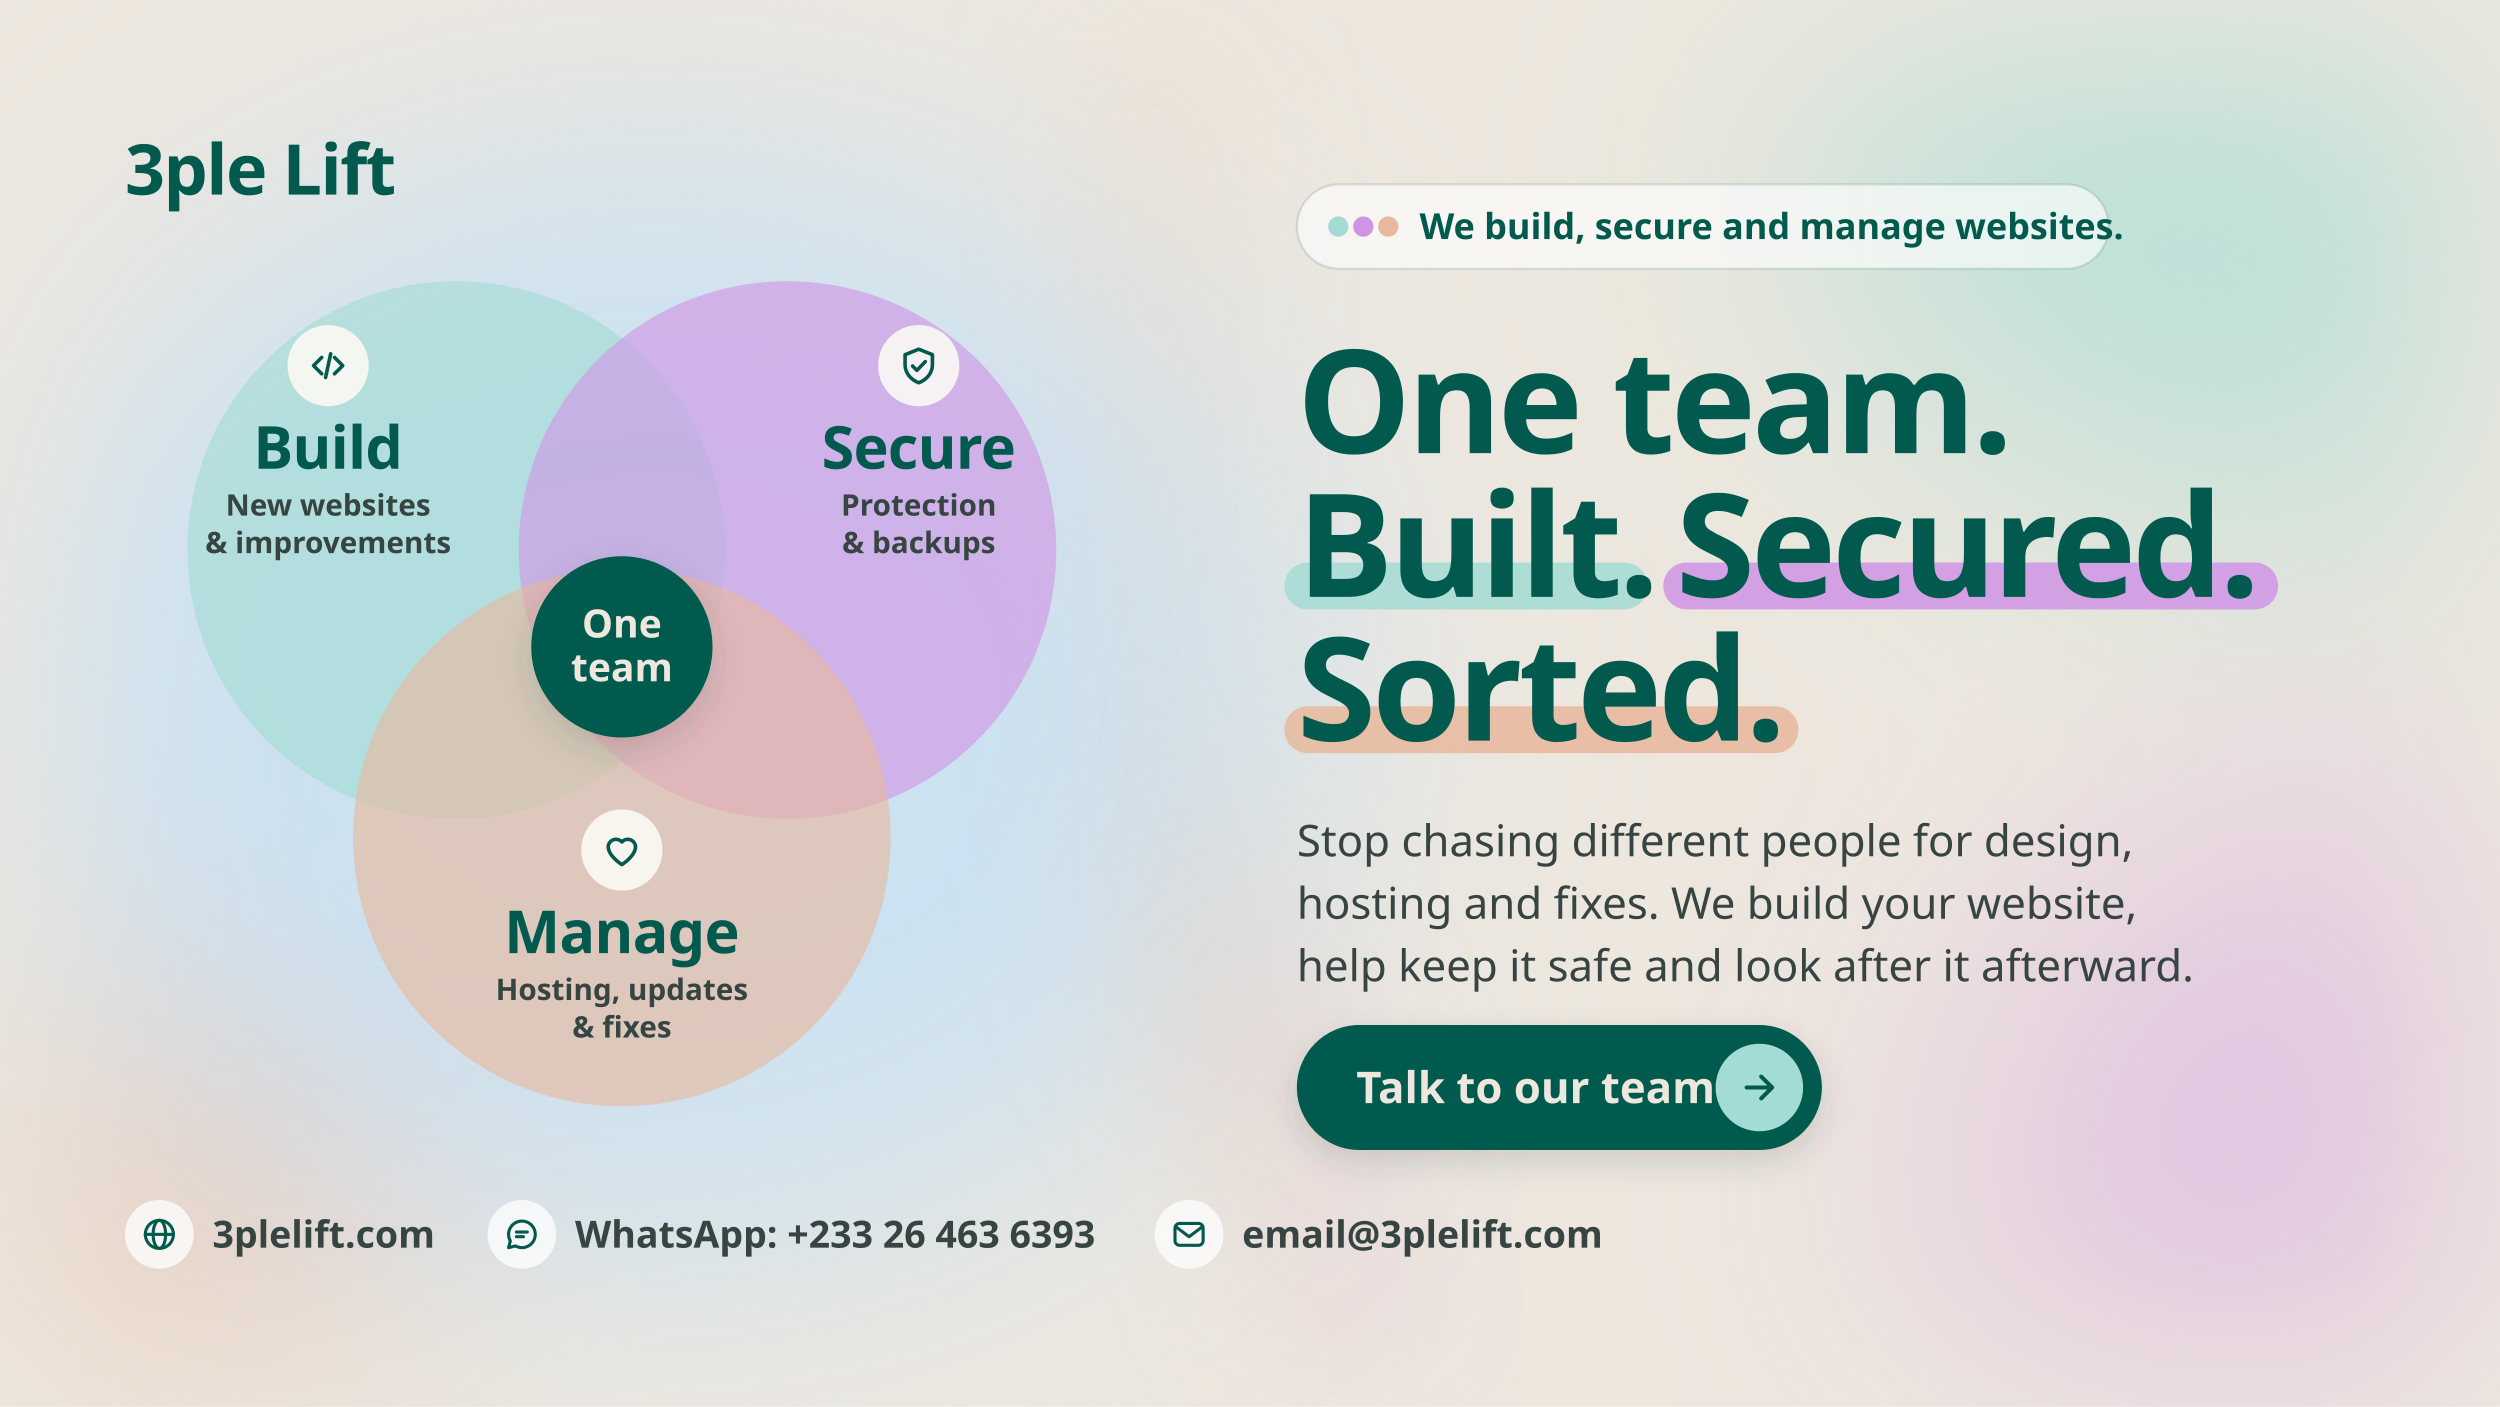
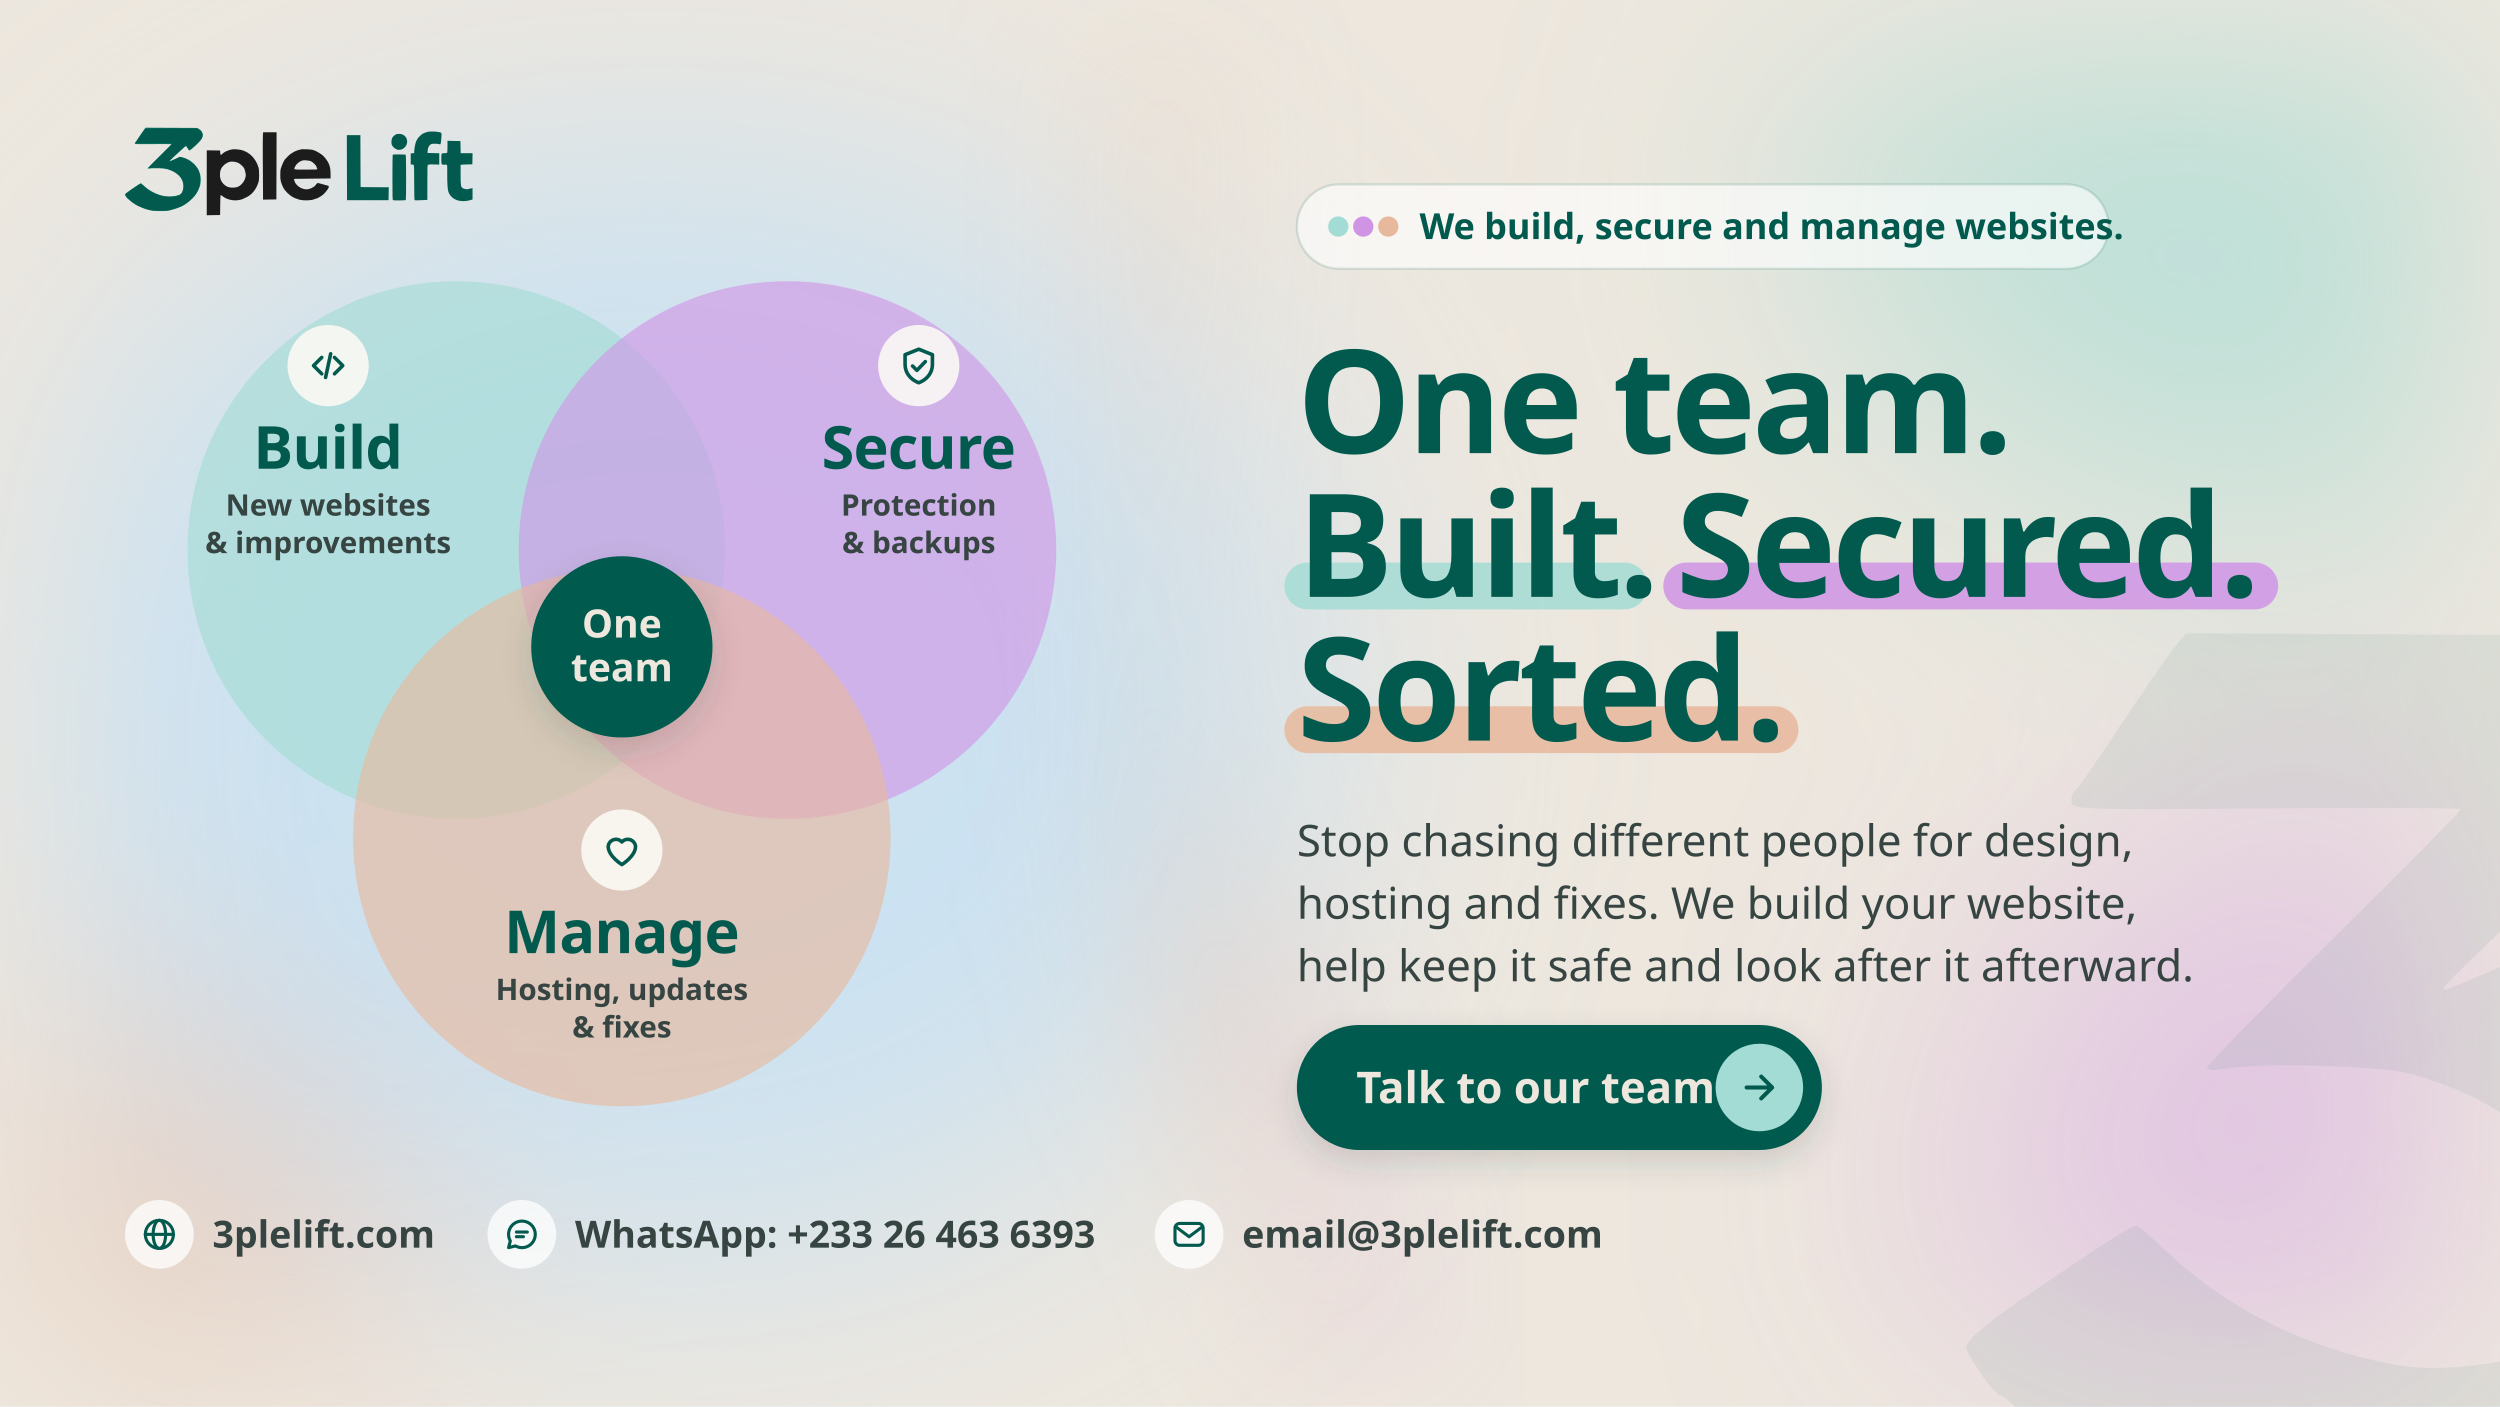
<svg xmlns="http://www.w3.org/2000/svg" id="banner-02" width="1600" height="900" viewBox="0 0 1600 900">
  <style>
  @font-face { font-family: 'Bricolage Grotesque'; font-weight: 700; src: url('fonts/BricolageGrotesque-Bold.ttf'); }
  @font-face { font-family: 'Figtree'; font-weight: 400; src: url('fonts/Figtree-Regular.ttf'); }
  @font-face { font-family: 'Figtree'; font-weight: 500; src: url('fonts/Figtree-Medium.ttf'); }
  @font-face { font-family: 'Figtree'; font-weight: 600; src: url('fonts/Figtree-SemiBold.ttf'); }
  @font-face { font-family: 'Figtree'; font-weight: 700; src: url('fonts/Figtree-Bold.ttf'); }
  .hl { font-family: 'Bricolage Grotesque'; font-weight: 700; }
  .ft { font-family: 'Figtree'; }
</style>
  <defs>
    <filter id="blur-xl" x="-50%" y="-50%" width="200%" height="200%">
      <feGaussianBlur stdDeviation="95" />
    </filter>
    <filter id="blur-l" x="-50%" y="-200%" width="200%" height="500%">
      <feGaussianBlur stdDeviation="45" />
    </filter>
    <filter id="blur-s" x="-50%" y="-50%" width="200%" height="200%">
      <feGaussianBlur stdDeviation="14" />
    </filter>
    <filter id="shadow" x="-50%" y="-80%" width="200%" height="280%">
      <feDropShadow dx="0" dy="22" stdDeviation="26" flood-color="#364442" flood-opacity="0.16" />
    </filter>
    <filter id="shadow-s" x="-50%" y="-100%" width="200%" height="320%">
      <feDropShadow dx="0" dy="8" stdDeviation="10" flood-color="#364442" flood-opacity="0.16" />
    </filter>
    <filter id="shadow-dark" x="-60%" y="-150%" width="220%" height="420%">
      <feDropShadow dx="0" dy="24" stdDeviation="30" flood-color="#0b1f1c" flood-opacity="0.45" />
    </filter>
    <linearGradient id="g-hero" x1="0" y1="0" x2="1" y2="1">
      <stop offset="0" stop-color="#A3DCD4" />
      <stop offset="0.55" stop-color="#BDDFF9" />
      <stop offset="1" stop-color="#D094E5" />
    </linearGradient>
    <linearGradient id="g-warm" x1="0" y1="0" x2="1" y2="1">
      <stop offset="0" stop-color="#E8B89C" />
      <stop offset="1" stop-color="#D094E5" />
    </linearGradient>
    <linearGradient id="g-ring" x1="0" y1="0" x2="1" y2="1">
      <stop offset="0" stop-color="#A3DCD4" />
      <stop offset="0.5" stop-color="#D094E5" />
      <stop offset="1" stop-color="#E8B89C" />
    </linearGradient>
    <linearGradient id="g-ribbon-a" x1="0" y1="0" x2="1" y2="0">
      <stop offset="0" stop-color="#A3DCD4" stop-opacity="0" />
      <stop offset="0.35" stop-color="#A3DCD4" />
      <stop offset="0.7" stop-color="#BDDFF9" />
      <stop offset="1" stop-color="#D094E5" stop-opacity="0.2" />
    </linearGradient>
    <linearGradient id="g-ribbon-b" x1="0" y1="0" x2="1" y2="0">
      <stop offset="0" stop-color="#E8B89C" stop-opacity="0.1" />
      <stop offset="0.5" stop-color="#E8B89C" />
      <stop offset="1" stop-color="#D094E5" stop-opacity="0.3" />
    </linearGradient>
  </defs>
  <g id="layer-background">
    <rect id="base" width="1600" height="900" fill="#EDE7DE" />
    <g filter="url(#blur-xl)">
      <ellipse cx="420" cy="450" rx="420" ry="360" fill="#BDDFF9" opacity="0.7" />
      <ellipse cx="1500" cy="120" rx="340" ry="220" fill="#A3DCD4" opacity="0.65" />
      <ellipse cx="1550" cy="760" rx="300" ry="260" fill="#D094E5" opacity="0.4" />
      <ellipse cx="-40" cy="820" rx="300" ry="200" fill="#E8B89C" opacity="0.5" />
    </g>
    <path d="M700 -60 C 760 220, 620 420, 780 640 S 900 980, 760 1000" fill="none" stroke="url(#g-ribbon-b)" stroke-width="120" opacity="0.28" filter="url(#blur-l)" />
+     <g id="watermark-3" transform="translate(1250 400) rotate(0) scale(2.8019) translate(-226 -110)" fill="#025A4E" opacity="0.07">
+       <g fill-rule="evenodd">
+         <path d="M 276.7 114.9 C 275.3 116.6, 269.8 124.6, 264.4 132.7 C 259 140.9, 254.3 147.7, 253.8 147.8 C 253.4 148, 253 149.1, 253 150.2 C 253 152.2, 253.4 152.2, 297.5 151.9 C 322 151.7, 342 151.8, 342 152.1 C 342 152.4, 329 165.6, 313 181.4 C 297.1 197.2, 284 210.5, 284 211.1 C 284 211.7, 285.4 211.8, 287.8 211.4 C 295.2 209.9, 323.1 210.6, 330 212.4 C 347.9 217.1, 361.9 227, 367.6 238.9 C 372.6 249.3, 371.6 265.8, 365.7 272.4 C 361.2 277.5, 340 281.2, 327.7 279.1 C 307.2 275.5, 288.7 266.4, 274.2 252.6 C 271.3 249.8, 268.5 247.4, 268 247.2 C 267.2 246.9, 260.1 251.4, 244.6 262 C 233.4 269.6, 229 273.3, 229 275 C 229 276.7, 235.5 286, 236.8 286 C 237.2 286, 239.1 287.5, 241.1 289.4 C 250.5 298.4, 268 307.2, 285.5 311.8 C 287.7 312.4, 291.4 313.3, 293.6 313.9 C 299 315.3, 330 315.3, 335.4 313.9 C 351 309.8, 358 307.5, 365.8 303.9 C 375.6 299.4, 383.8 293.4, 393 284.1 C 401.9 275, 406.7 267.3, 411 255.1 C 414.6 244.9, 414 228, 409.9 219.8 C 409.4 218.8, 409 217.5, 409 216.9 C 409 214.6, 399.7 202, 395.7 198.8 C 393.4 197, 390.7 194.8, 389.8 194 C 382.7 187.6, 361.6 180.6, 359.6 183.9 C 359.2 184.4, 355.5 186.2, 351.2 188 C 347 189.8, 342.3 191.8, 340.8 192.5 C 339.2 193.2, 338 193.5, 338 193 C 338 192.3, 352.6 178.2, 368.7 163.6 C 372.7 160, 376.5 157, 377.2 157 C 378 157, 379.4 158.7, 380.5 160.7 C 381.6 162.8, 383.3 165.3, 384.3 166.3 C 386 168, 386.3 167.9, 391.8 163.4 C 401.8 155.1, 414.1 142.6, 416.1 138.8 C 417.3 136.5, 418 133.1, 418 129.8 C 418 123.2, 415.1 118.6, 408.9 115 L 404.5 112.5 341.9 112.2 L 279.2 111.9 276.7 114.9" />
+         <path d="M 278.7 114.1 C 277.3 114.9, 254 149, 254 150.2 C 254 150.6, 274.3 150.6, 299 150.3 C 344.5 149.7, 346.1 149.8, 342.6 153.2 C 335.9 159.7, 285 210.1, 285 210.3 C 285 210.4, 289.8 210.2, 295.8 209.8 C 317.3 208.3, 331.2 210.5, 346.7 217.8 C 355.1 221.7, 364.3 230.3, 367.9 237.5 C 371.8 245.2, 373.3 253.6, 371.9 259.5 C 369.3 270.7, 365.4 275.8, 358.5 277.4 C 347.7 279.9, 344.4 280.2, 333 279.7 C 319.4 279.1, 313.1 277.5, 300.2 271.4 C 290.8 267, 283.2 261.8, 274.7 254 C 270.4 250, 267.4 248, 266.4 248.4 C 264 249.3, 234 270, 231.3 272.7 C 228.6 275.2, 230.1 277.9, 238.3 285.6 C 251.3 297.8, 266.8 306.2, 285.6 311.1 C 292.7 312.9, 297.9 313.5, 311.5 313.8 C 321.6 314, 330.9 313.7, 334.5 313 C 341.7 311.7, 350.8 309.2, 353.2 307.9 C 354.2 307.4, 355.4 307, 356 307 C 356.5 307, 359.4 305.9, 362.4 304.5 C 365.4 303.1, 368.2 302, 368.5 302 C 368.9 302, 373.3 299.1, 378.4 295.6 C 401.2 279.7, 412 261.4, 412 238.4 C 412 221.5, 407.3 210.9, 394.5 199.2 C 387.7 193, 377.3 187.2, 368.2 184.5 C 363.1 182.9, 363 183, 357.3 185.9 C 345.8 191.8, 336 195.9, 336 194.7 C 336 192.5, 347.4 181.6, 375.3 156.8 C 377.9 154.5, 379.1 155.3, 381.9 161 C 383.2 163.8, 384.9 166, 385.7 166 C 387.7 166, 396.7 158.4, 407 148.1 C 415.3 139.7, 418.1 134.9, 418 129.3 C 417.9 125.3, 413.5 118.8, 409 116.2 L 404.5 113.5 342.3 113.4 C 308.1 113.4, 279.5 113.7, 278.7 114.1" />
+       </g>
+     </g>
  </g>
  <g id="layer-illustration" data-qa="illustration">
    <g id="venn" style="isolation:isolate">
      <circle id="venn-build" cx="292" cy="352" r="172" fill="#A3DCD4" opacity="0.62" />
      <circle id="venn-secure" cx="504" cy="352" r="172" fill="#D094E5" opacity="0.62" />
      <circle id="venn-manage" cx="398" cy="536" r="172" fill="#E8B89C" opacity="0.62" />
    </g>
    <g id="venn-label-build">
      <circle cx="210" cy="234" r="26" fill="#FBF8F3" opacity="0.9" />
      <g transform="translate(196 220) scale(1.166667)" fill="none" stroke="#025A4E" stroke-width="1.971" stroke-linecap="round" stroke-linejoin="round">
        <path d="M8.5 7.5L4 12l4.5 4.5M15.5 7.5L20 12l-4.5 4.5M13.4 5.5l-2.8 13" />
      </g>
      <text class="hl" x="210" y="300" text-anchor="middle" font-size="38" fill="#025A4E" letter-spacing="-0.5">Build</text>
      <text class="ft" x="210" y="330" text-anchor="middle" font-size="19" font-weight="600" fill="#364442">New websites</text>
      <text class="ft" x="210" y="354" text-anchor="middle" font-size="19" font-weight="600" fill="#364442">&amp; improvements</text>
    </g>
    <g id="venn-label-secure">
      <circle cx="588" cy="234" r="26" fill="#FBF8F3" opacity="0.9" />
      <g transform="translate(574 220) scale(1.166667)" fill="none" stroke="#025A4E" stroke-width="1.971" stroke-linecap="round" stroke-linejoin="round">
        <path d="M12 3l7.5 3v5.5c0 4.6-3.2 8.3-7.5 9.9-4.3-1.6-7.5-5.3-7.5-9.9V6z" />
        <path d="M8.6 12.2l2.4 2.4 4.6-4.8" />
      </g>
      <text class="hl" x="588" y="300" text-anchor="middle" font-size="38" fill="#025A4E" letter-spacing="-0.5">Secure</text>
      <text class="ft" x="588" y="330" text-anchor="middle" font-size="19" font-weight="600" fill="#364442">Protection</text>
      <text class="ft" x="588" y="354" text-anchor="middle" font-size="19" font-weight="600" fill="#364442">&amp; backups</text>
    </g>
    <g id="venn-label-manage">
      <circle cx="398" cy="544" r="26" fill="#FBF8F3" opacity="0.9" />
      <g transform="translate(384 530) scale(1.166667)" fill="none" stroke="#025A4E" stroke-width="1.971" stroke-linecap="round" stroke-linejoin="round">
        <path d="M12 20s-7.5-4.6-7.5-10A4.3 4.3 0 0 1 12 7.6 4.3 4.3 0 0 1 19.5 10c0 5.4-7.5 10-7.5 10z" />
      </g>
      <text class="hl" x="398" y="610" text-anchor="middle" font-size="38" fill="#025A4E" letter-spacing="-0.5">Manage</text>
      <text class="ft" x="398" y="640" text-anchor="middle" font-size="19" font-weight="600" fill="#364442">Hosting, updates</text>
      <text class="ft" x="398" y="664" text-anchor="middle" font-size="19" font-weight="600" fill="#364442">&amp; fixes</text>
    </g>
    <g id="venn-centre" filter="url(#shadow-s)">
      <circle cx="398" cy="414" r="58" fill="#025A4E" />
      <text class="hl" x="398" y="408" text-anchor="middle" font-size="25" fill="#EDE7DE">One</text>
      <text class="hl" x="398" y="436" text-anchor="middle" font-size="25" fill="#EDE7DE">team</text>
    </g>
  </g>
  <g id="layer-logo">
    <g id="logo" data-qa="logo">
-       <text id="logo-placeholder" class="hl" x="80" y="124.56" font-size="44.8" fill="#025A4E" letter-spacing="-1">3ple Lift</text>
+       <g id="logo-wordmark" transform="translate(80 82) scale(0.26291)">
+         <g transform="translate(-229 -113)" fill-rule="evenodd">
+           <path fill="#0F7D6A" d="M 276.7 114.9 C 275.3 116.6, 269.8 124.6, 264.4 132.7 C 259 140.9, 254.3 147.7, 253.8 147.8 C 253.4 148, 253 149.1, 253 150.2 C 253 152.2, 253.4 152.2, 297.5 151.9 C 322 151.7, 342 151.8, 342 152.1 C 342 152.4, 329 165.6, 313 181.4 C 297.1 197.2, 284 210.5, 284 211.1 C 284 211.7, 285.4 211.8, 287.8 211.4 C 295.2 209.9, 323.1 210.6, 330 212.4 C 347.9 217.1, 361.9 227, 367.6 238.9 C 372.6 249.3, 371.6 265.8, 365.7 272.4 C 361.2 277.5, 340 281.2, 327.7 279.1 C 307.2 275.5, 288.7 266.4, 274.2 252.6 C 271.3 249.8, 268.5 247.4, 268 247.2 C 267.2 246.9, 260.1 251.4, 244.6 262 C 233.4 269.6, 229 273.3, 229 275 C 229 276.7, 235.5 286, 236.8 286 C 237.2 286, 239.1 287.5, 241.1 289.4 C 250.5 298.4, 268 307.2, 285.5 311.8 C 287.7 312.4, 291.4 313.3, 293.6 313.9 C 299 315.3, 330 315.3, 335.4 313.9 C 351 309.8, 358 307.5, 365.8 303.9 C 375.6 299.4, 383.8 293.4, 393 284.1 C 401.9 275, 406.7 267.3, 411 255.1 C 414.6 244.9, 414 228, 409.9 219.8 C 409.4 218.8, 409 217.5, 409 216.9 C 409 214.6, 399.7 202, 395.7 198.8 C 393.4 197, 390.7 194.8, 389.8 194 C 382.7 187.6, 361.6 180.6, 359.6 183.9 C 359.2 184.4, 355.5 186.2, 351.2 188 C 347 189.8, 342.3 191.8, 340.8 192.5 C 339.2 193.2, 338 193.5, 338 193 C 338 192.3, 352.6 178.2, 368.7 163.6 C 372.7 160, 376.5 157, 377.2 157 C 378 157, 379.4 158.7, 380.5 160.7 C 381.6 162.8, 383.3 165.3, 384.3 166.3 C 386 168, 386.3 167.9, 391.8 163.4 C 401.8 155.1, 414.1 142.6, 416.1 138.8 C 417.3 136.5, 418 133.1, 418 129.8 C 418 123.2, 415.1 118.6, 408.9 115 L 404.5 112.5 341.9 112.2 L 279.2 111.9 276.7 114.9" />
+           <path fill="#025A4E" d="M 278.7 114.1 C 277.3 114.9, 254 149, 254 150.2 C 254 150.6, 274.3 150.6, 299 150.3 C 344.5 149.7, 346.1 149.8, 342.6 153.2 C 335.9 159.7, 285 210.1, 285 210.3 C 285 210.4, 289.8 210.2, 295.8 209.8 C 317.3 208.3, 331.2 210.5, 346.7 217.8 C 355.1 221.7, 364.3 230.3, 367.9 237.5 C 371.8 245.2, 373.3 253.6, 371.9 259.5 C 369.3 270.7, 365.4 275.8, 358.5 277.4 C 347.7 279.9, 344.4 280.2, 333 279.7 C 319.4 279.1, 313.1 277.5, 300.2 271.4 C 290.8 267, 283.2 261.8, 274.7 254 C 270.4 250, 267.4 248, 266.4 248.4 C 264 249.3, 234 270, 231.3 272.7 C 228.6 275.2, 230.1 277.9, 238.3 285.6 C 251.3 297.8, 266.8 306.2, 285.6 311.1 C 292.7 312.9, 297.9 313.5, 311.5 313.8 C 321.6 314, 330.9 313.7, 334.5 313 C 341.7 311.7, 350.8 309.2, 353.2 307.9 C 354.2 307.4, 355.4 307, 356 307 C 356.5 307, 359.4 305.9, 362.4 304.5 C 365.4 303.1, 368.2 302, 368.5 302 C 368.9 302, 373.3 299.1, 378.4 295.6 C 401.2 279.7, 412 261.4, 412 238.4 C 412 221.5, 407.3 210.9, 394.5 199.2 C 387.7 193, 377.3 187.2, 368.2 184.5 C 363.1 182.9, 363 183, 357.3 185.9 C 345.8 191.8, 336 195.9, 336 194.7 C 336 192.5, 347.4 181.6, 375.3 156.8 C 377.9 154.5, 379.1 155.3, 381.9 161 C 383.2 163.8, 384.9 166, 385.7 166 C 387.7 166, 396.7 158.4, 407 148.1 C 415.3 139.7, 418.1 134.9, 418 129.3 C 417.9 125.3, 413.5 118.8, 409 116.2 L 404.5 113.5 342.3 113.4 C 308.1 113.4, 279.5 113.7, 278.7 114.1" />
+           <path fill="#1C1C1C" d="M 564.7 129.8 C 564.3 133.5, 564.3 164.4, 564.5 198.5 C 564.7 232.6, 564.9 266.5, 565 273.8 L 565 287.1 581.3 286.8 L 597.5 286.5 597.8 204.8 L 598 123 581.6 123 L 565.3 123 564.7 129.8 M 490.5 164.6 C 486.4 165.2, 479.7 167.2, 478.6 168.2 C 478 168.6, 477 169, 476.2 169 C 474.6 169, 464.7 175.7, 464.2 177.2 C 464 177.6, 463.2 178, 462.5 178 C 461.5 178, 461 176.4, 460.8 172.8 L 460.5 167.5 444.3 167.2 L 428 167 428 246 L 428 325.1 444.3 324.8 L 460.5 324.5 460.8 300.3 C 460.9 284.3, 461.4 276, 462.1 276 C 462.6 276, 464.8 277.3, 466.8 279 C 477 287.1, 493.5 290.8, 507.2 287.9 C 514 286.5, 514.9 286.1, 524.4 281.5 C 538.5 274.6, 548.7 261.8, 554.1 244 C 556 238, 556 215.1, 554.1 209 C 546.1 182.7, 526.4 166.1, 501.5 164.7 C 497.1 164.4, 492.2 164.4, 490.5 164.6 M 658 164.6 C 646.3 166.7, 634.5 172.7, 626.1 181 C 622.5 184.6, 618.8 188.4, 618 189.5 C 616 192.1, 611.6 201.5, 610 206.5 C 609.3 208.7, 608.4 211.5, 607.9 212.8 C 607.4 214.1, 607 220.6, 607 227.3 C 607 240.2, 608.1 244.8, 614.1 257.5 C 617.9 265.5, 629.6 277, 638.4 281.3 C 642.4 283.4, 646.4 285, 647.2 285 C 648 285, 649 285.3, 649.4 285.7 C 650.9 287.2, 661.7 288.9, 670 288.9 C 678.3 288.9, 689.1 287.2, 690.6 285.7 C 691 285.3, 692.1 285, 693.1 285 C 695.6 285, 705.6 279.5, 710.8 275.3 C 715.2 271.7, 721.7 263.7, 724.4 258.6 C 726.1 255.3, 725.3 253.6, 721.7 252.7 C 720.5 252.4, 717.9 251.7, 716 251.2 C 714.1 250.6, 709.1 249.3, 705 248.2 C 696.7 245.9, 698 245.5, 692.5 252.2 C 688.1 257.6, 678.3 262, 670.7 262 C 657.1 262, 642.5 250.8, 640.8 239 L 640.5 236.5 685 236 L 729.5 235.5 729.4 224 C 729.3 205.5, 725.1 195, 712 180.9 C 708.3 176.9, 696.3 169.6, 689.5 167.1 C 685.1 165.5, 680.5 164.8, 672 164.5 C 665.7 164.3, 659.4 164.3, 658 164.6 M 661.5 191.6 C 653.9 193.6, 646.3 199.8, 643.1 206.5 C 639.3 214.5, 637.6 214, 669 214 C 696.1 214, 697 213.9, 697 212.1 C 697 211, 696.6 209.8, 696 209.5 C 695.5 209.2, 695 208, 695 206.9 C 695 204.2, 686.1 195.5, 681.4 193.5 C 677.5 191.8, 665.2 190.7, 661.5 191.6 M 484.5 194.9 C 475.6 197.2, 467.2 203.7, 463.3 211.4 C 459.5 218.8, 459 230.2, 462.1 238.5 C 465.2 246.9, 472.5 253.9, 480.4 256.4 C 488.1 258.9, 499.8 258.2, 505.5 255 C 515.4 249.6, 523 237.4, 523 227.2 C 523 223.6, 520.7 214.2, 519 210.8 C 516.7 206.4, 509.5 199.9, 504.4 197.5 C 498.7 194.9, 489.2 193.7, 484.5 194.9" />
+           <path fill="#025A4E" d="M 964.5 122.5 C 955.3 125.2, 952.7 126.6, 947.1 132 C 942.1 136.7, 939.2 141.1, 937.1 147 C 935.3 152.1, 933 164.9, 933 169.7 L 933 173.9 928.8 174.2 L 924.5 174.5 924.5 188 L 924.5 201.5 927.5 201.6 C 929.2 201.6, 931.1 202, 931.8 202.4 C 932.7 202.9, 933 213.4, 933 245.5 C 933 273.3, 933.4 288.1, 934 288.5 C 934.6 288.9, 941.8 288.8, 950 288.4 L 965 287.7 965 245.4 C 965 204.4, 965.1 203, 967 202 C 968.1 201.4, 973.8 201.1, 981.5 201.4 L 994 201.8 994 187.9 L 994 174.1 979.8 173.8 L 965.5 173.5 965.7 168.5 C 966.1 161.3, 968.4 155.9, 972.4 153.2 C 975.1 151.3, 977.1 150.9, 982.6 150.9 C 986.4 150.9, 991.1 151.3, 993 151.9 C 994.9 152.5, 996.7 152.6, 997.1 152.2 C 998.2 150.9, 1000.3 125.9, 999.3 124.9 C 995.9 121.5, 973.2 119.8, 964.5 122.5 M 886.7 129.3 C 880.5 133.1, 877.7 138.2, 877.6 146 C 877.6 151.7, 878 153.2, 880.5 157 C 883.8 161.8, 890.6 165.9, 895.4 166 C 910.2 166.1, 920.3 150.5, 914 137.4 C 910.7 130.8, 904.3 127, 896.1 127 C 892 127, 889.5 127.6, 886.7 129.3 M 769.2 209.3 L 769.5 288.5 820 288.5 L 870.5 288.5 870.8 272.8 L 871.1 257 836.8 256.8 L 802.5 256.5 802.2 193.3 L 802 130 785.5 130 L 769 130 769.2 209.3 M 1014 157.4 C 1014 164.8, 1013.7 171.5, 1013.4 172.4 C 1012.9 173.6, 1011.3 174, 1006.5 174 C 998.9 174, 999 173.7, 999 189.7 C 999 202.4, 999 202.4, 1007.6 201.9 C 1010.5 201.7, 1012.4 202.1, 1012.9 202.9 C 1013.4 203.6, 1013.6 212.5, 1013.4 222.8 C 1013.1 243.8, 1014.3 262.8, 1016.2 268 C 1023.4 287.6, 1045.8 295.7, 1071.3 287.8 L 1075 286.7 1075 272.9 L 1075 259.1 1071.8 259.6 C 1070 259.9, 1067 260.6, 1065.2 261.2 C 1061.5 262.3, 1056 261.6, 1051.9 259.5 C 1046.6 256.7, 1046 253.6, 1046 226.7 L 1046 202.2 1057.3 201.5 C 1063.4 201.1, 1069.9 201, 1071.5 201.1 L 1074.5 201.5 1074.8 187.8 L 1075.1 174 1060.6 174 L 1046.1 174 1045.8 159.3 L 1045.5 144.5 1029.8 144.2 L 1014 143.9 1014 157.4 M 880.7 177.7 C 880.3 178, 880 203, 880 233.1 C 880 282, 880.2 287.9, 881.6 288.4 C 884.2 289.4, 911.5 289.1, 912.6 288.1 C 913.6 287, 913.5 179.7, 912.5 178 C 911.8 176.9, 881.7 176.6, 880.7 177.7" />
+         </g>
+       </g>
    </g>
  </g>
  <g id="layer-text">
    <g id="brand-statement" data-qa="statement" data-flow="0" data-x="830" data-align="left">
      <g class="item" data-pill="20,24" transform="translate(850.50 0)">
        <rect class="pill-bg" x="-20.50" y="118" width="519.50" height="54" rx="27" fill="#FFFFFF" fill-opacity="0.62" stroke="#025A4E" stroke-opacity="0.14" stroke-width="1.5" />
        <g class="pill-content">
          <circle cx="6" cy="145" r="6.5" fill="#A3DCD4" />
          <circle cx="22" cy="145" r="6.5" fill="#D094E5" />
          <circle cx="38" cy="145" r="6.5" fill="#E8B89C" />
          <text class="ft" x="58" y="153" font-size="23" font-weight="600" fill="#025A4E">We build, secure and manage websites.</text>
        </g>
      </g>
    </g>
    <g id="headline" data-qa="text">
      <text id="headline-line1" class="hl" x="830" y="290" font-size="92" font-weight="700" fill="#025A4E" letter-spacing="-2.5">One team.</text>
      <g id="headline-line2" data-flow="26" data-x="830" data-align="left">
        <g class="item" transform="translate(830.00 0)">
          <rect class="highlight" data-hl-for="headline-word1" data-pad="8" x="-8.00" y="360" width="232.50" height="30" rx="15" fill="#A3DCD4" opacity="0.85" />
          <text id="headline-word1" class="hl" x="0" y="382" font-size="92" font-weight="700" fill="#025A4E" letter-spacing="-2.5">Built.</text>
        </g>
        <g class="item" transform="translate(1072.50 0)">
          <rect class="highlight" data-hl-for="headline-word2" data-pad="8" x="-8.00" y="360" width="393.50" height="30" rx="15" fill="#D094E5" opacity="0.85" />
          <text id="headline-word2" class="hl" x="0" y="382" font-size="92" font-weight="700" fill="#025A4E" letter-spacing="-2.5">Secured.</text>
        </g>
      </g>
      <g id="headline-line3" data-flow="0" data-x="830" data-align="left">
        <g class="item" transform="translate(830.00 0)">
          <rect class="highlight" data-hl-for="headline-word3" data-pad="8" x="-8.00" y="452" width="329.00" height="30" rx="15" fill="#E8B89C" opacity="0.85" />
          <text id="headline-word3" class="hl" x="0" y="474" font-size="92" font-weight="700" fill="#025A4E" letter-spacing="-2.5">Sorted.</text>
        </g>
      </g>
    </g>
    <g id="support" data-qa="text">
      <text id="support-line1" class="ft" x="830" y="548" font-size="28" font-weight="400" fill="#364442" text-anchor="start" letter-spacing="0">Stop chasing different people for design,</text>
      <text id="support-line2" class="ft" x="830" y="588" font-size="28" font-weight="400" fill="#364442" text-anchor="start" letter-spacing="0">hosting and fixes. We build your website,</text>
      <text id="support-line3" class="ft" x="830" y="628" font-size="28" font-weight="400" fill="#364442" text-anchor="start" letter-spacing="0">help keep it safe and look after it afterward.</text>
    </g>
    <g id="cta" data-qa="cta" data-flow="0" data-x="830" data-align="left">
      <g class="item" data-pill="38,12" transform="translate(868.00 0)">
        <rect class="pill-bg" x="-38.00" y="656" width="336.00" height="80" rx="40" fill="#025A4E" filter="url(#shadow-s)" />
        <g class="pill-content" data-flow="22" data-x="0" data-align="left">
          <g class="item" transform="translate(0.00 0)">
            <text class="ft" x="0" y="706" font-size="28" font-weight="700" fill="#EDE7DE">Talk to our team</text>
          </g>
          <g class="item" transform="translate(230.00 0)">
            <circle cx="28" cy="696" r="28" fill="#A3DCD4" />
            <g transform="translate(14 682) scale(1.166667)" fill="none" stroke="#025A4E" stroke-width="2.229" stroke-linecap="round" stroke-linejoin="round">
              <path d="M5 12h14M13 6l6 6-6 6" />
            </g>
          </g>
        </g>
      </g>
    </g>
  </g>
  <g id="layer-contact">
    <g id="contact" data-qa="contact" data-flow="46" data-x="80" data-align="left">
      <g class="item" id="contact-web" transform="translate(80.00 0)">
        <circle cx="22" cy="790" r="22" fill="#FFFFFF" fill-opacity="0.75" />
        <g transform="translate(10 778) scale(1)" fill="none" stroke="#025A4E" stroke-width="2" stroke-linecap="round" stroke-linejoin="round">
          <circle cx="12" cy="12" r="9" />
          <ellipse cx="12" cy="12" rx="4" ry="9" />
          <path d="M3 12h18" />
        </g>
        <text class="ft" x="56" y="798.5" font-size="24" font-weight="600" fill="#364442">3plelift.com</text>
      </g>
      <g class="item" id="contact-whatsapp" transform="translate(312.00 0)">
        <circle cx="22" cy="790" r="22" fill="#FFFFFF" fill-opacity="0.75" />
        <g transform="translate(10 778) scale(1)" fill="none" stroke="#025A4E" stroke-width="2" stroke-linecap="round" stroke-linejoin="round">
          <path d="M12 3.5a8.5 8.5 0 0 0-7.4 12.7L3.5 20.5l4.4-1.1A8.5 8.5 0 1 0 12 3.5z" />
          <path d="M8.5 10.5h7M8.5 13.5h4.5" />
        </g>
        <text class="ft" x="56" y="798.5" font-size="24" font-weight="600" fill="#364442">WhatsApp: +233 26 463 6393</text>
      </g>
      <g class="item" id="contact-email" transform="translate(739.00 0)">
        <circle cx="22" cy="790" r="22" fill="#FFFFFF" fill-opacity="0.75" />
        <g transform="translate(10 778) scale(1)" fill="none" stroke="#025A4E" stroke-width="2" stroke-linecap="round" stroke-linejoin="round">
          <rect x="3" y="5" width="18" height="14" rx="3" />
          <path d="M4 7.5l8 6 8-6" />
        </g>
        <text class="ft" x="56" y="798.5" font-size="24" font-weight="600" fill="#364442">email@3plelift.com</text>
      </g>
    </g>
  </g>
</svg>
